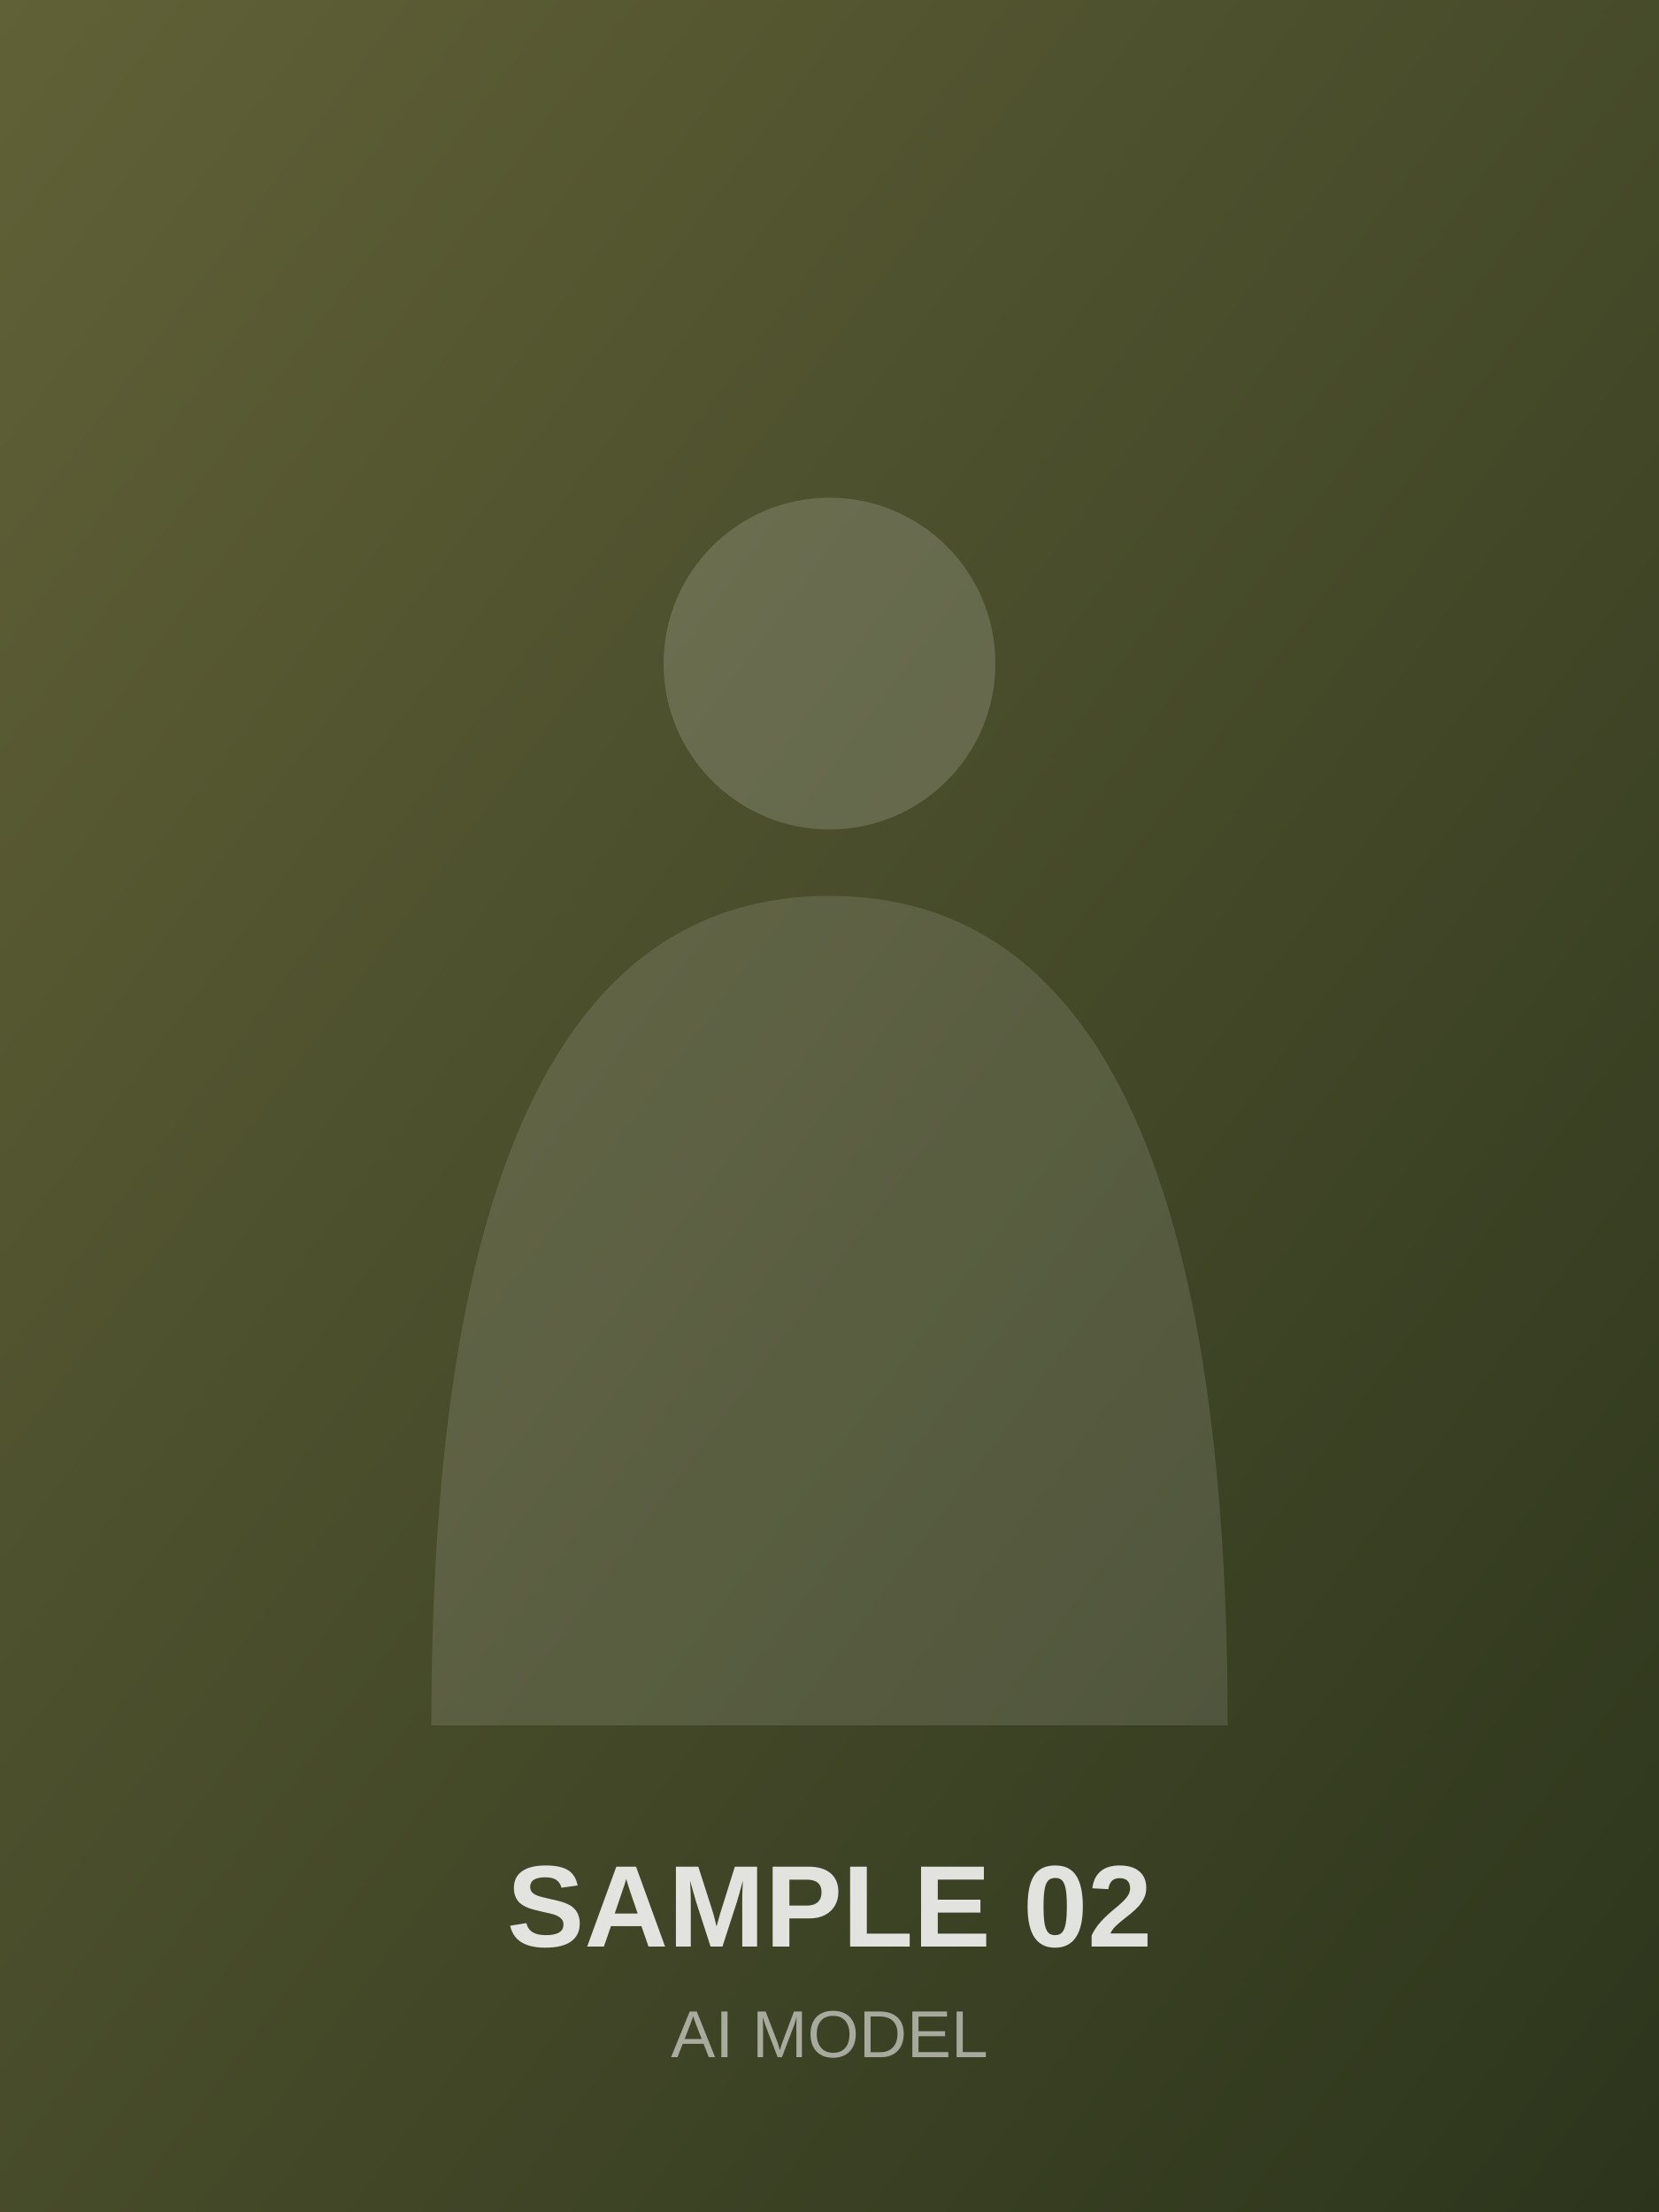
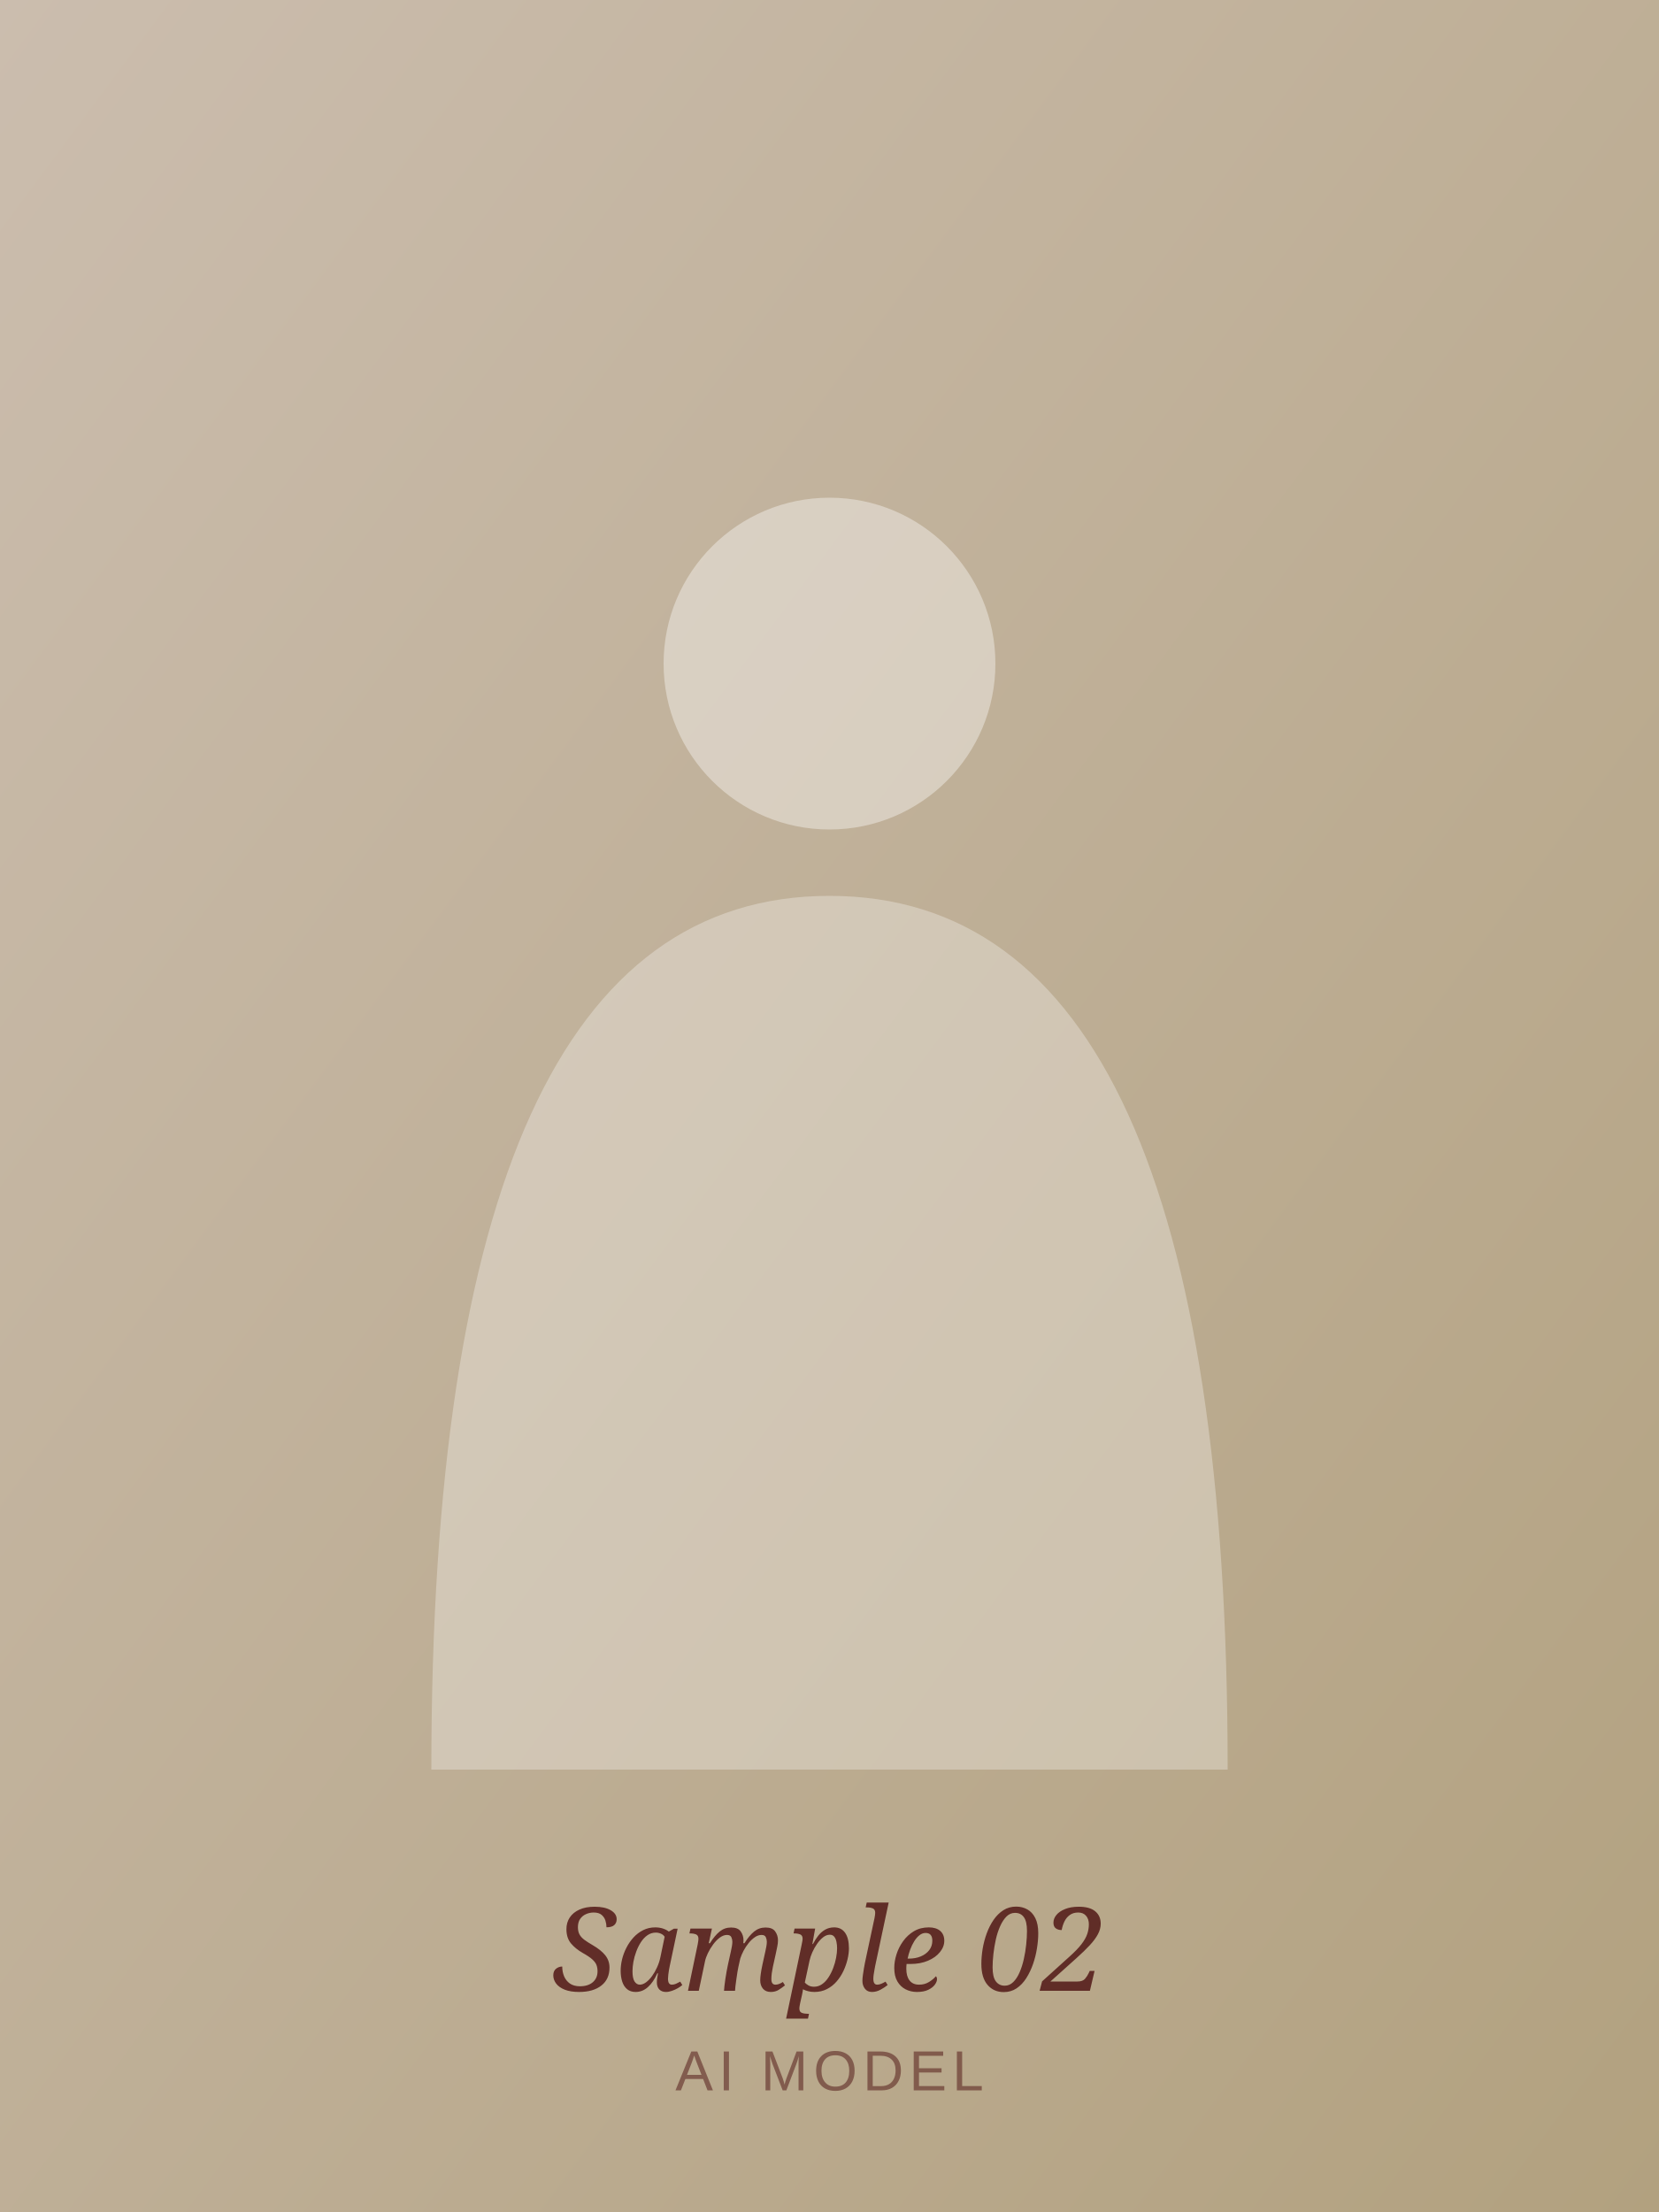
<svg xmlns="http://www.w3.org/2000/svg" viewBox="0 0 600 800" width="600" height="800">
  <defs>
    <linearGradient id="g" x1="0" y1="0" x2="1" y2="1">
-       <stop offset="0" stop-color="#616137" />
-       <stop offset="1" stop-color="#2c351c" />
+       <stop offset="0" stop-color="#cbbdae" />
+       <stop offset="1" stop-color="#b2a17f" />
    </linearGradient>
  </defs>
  <rect width="600" height="800" fill="url(#g)" />
-   <circle cx="300.0" cy="240.0" r="60.0" fill="#ffffff" fill-opacity=".16" />
-   <path d="M156.0 624.0 Q156.0 324.0 300.0 324.0 Q444.0 324.0 444.0 624.0 Z" fill="#ffffff" fill-opacity=".12" />
-   <text x="50%" y="704.0" text-anchor="middle" font-family="Arial, sans-serif" font-size="42" font-weight="700" fill="#fff" fill-opacity=".85">SAMPLE 02</text>
-   <text x="50%" y="744.0" text-anchor="middle" font-family="Arial, sans-serif" font-size="24.0" fill="#fff" fill-opacity=".55">AI MODEL</text>
+   <circle cx="300.0" cy="240.0" r="60.0" fill="#fff" fill-opacity=".38" />
+   <path d="M156.0 640.0 Q156.0 324.0 300.0 324.0 Q444.0 324.0 444.0 640.0 Z" fill="#fff" fill-opacity=".30" />
+   <text x="50%" y="720.0" text-anchor="middle" font-family="Georgia, serif" font-style="italic" font-size="42" fill="#4a0e0e" fill-opacity=".8">Sample 02</text>
+   <text x="50%" y="756.0" text-anchor="middle" font-family="Arial, sans-serif" font-size="20.4" letter-spacing="2" fill="#4a0e0e" fill-opacity=".5">AI MODEL</text>
</svg>
